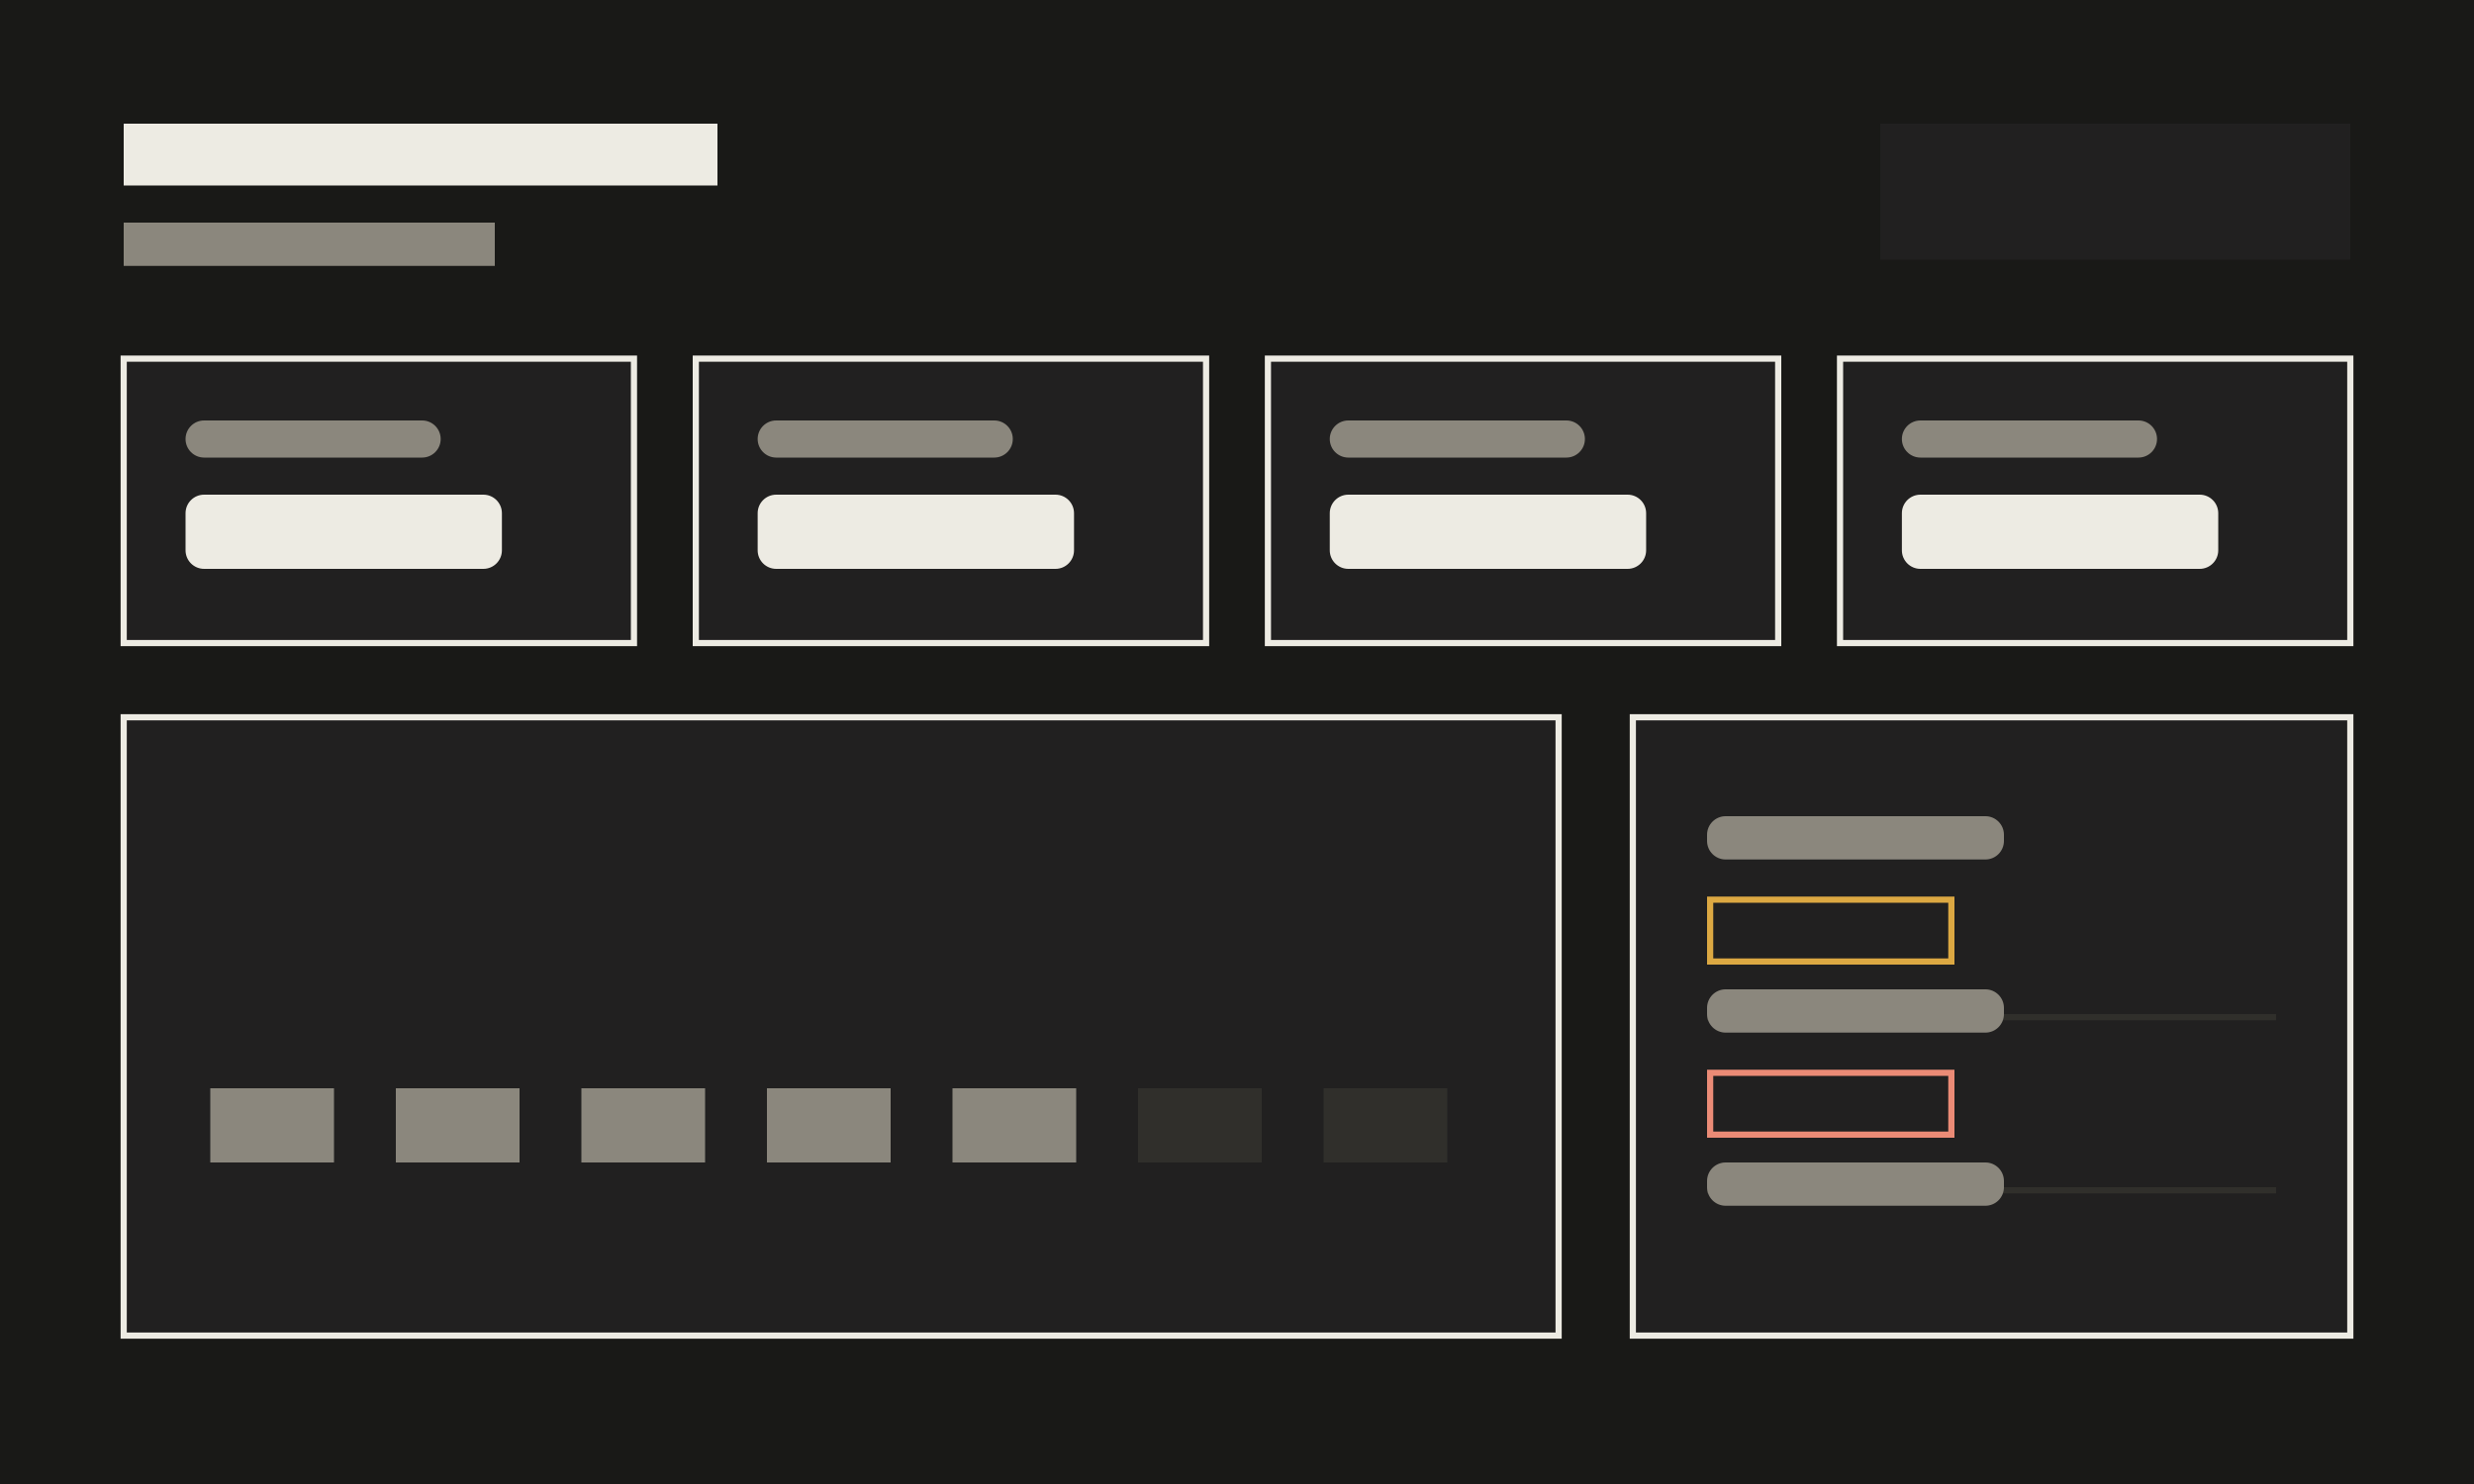
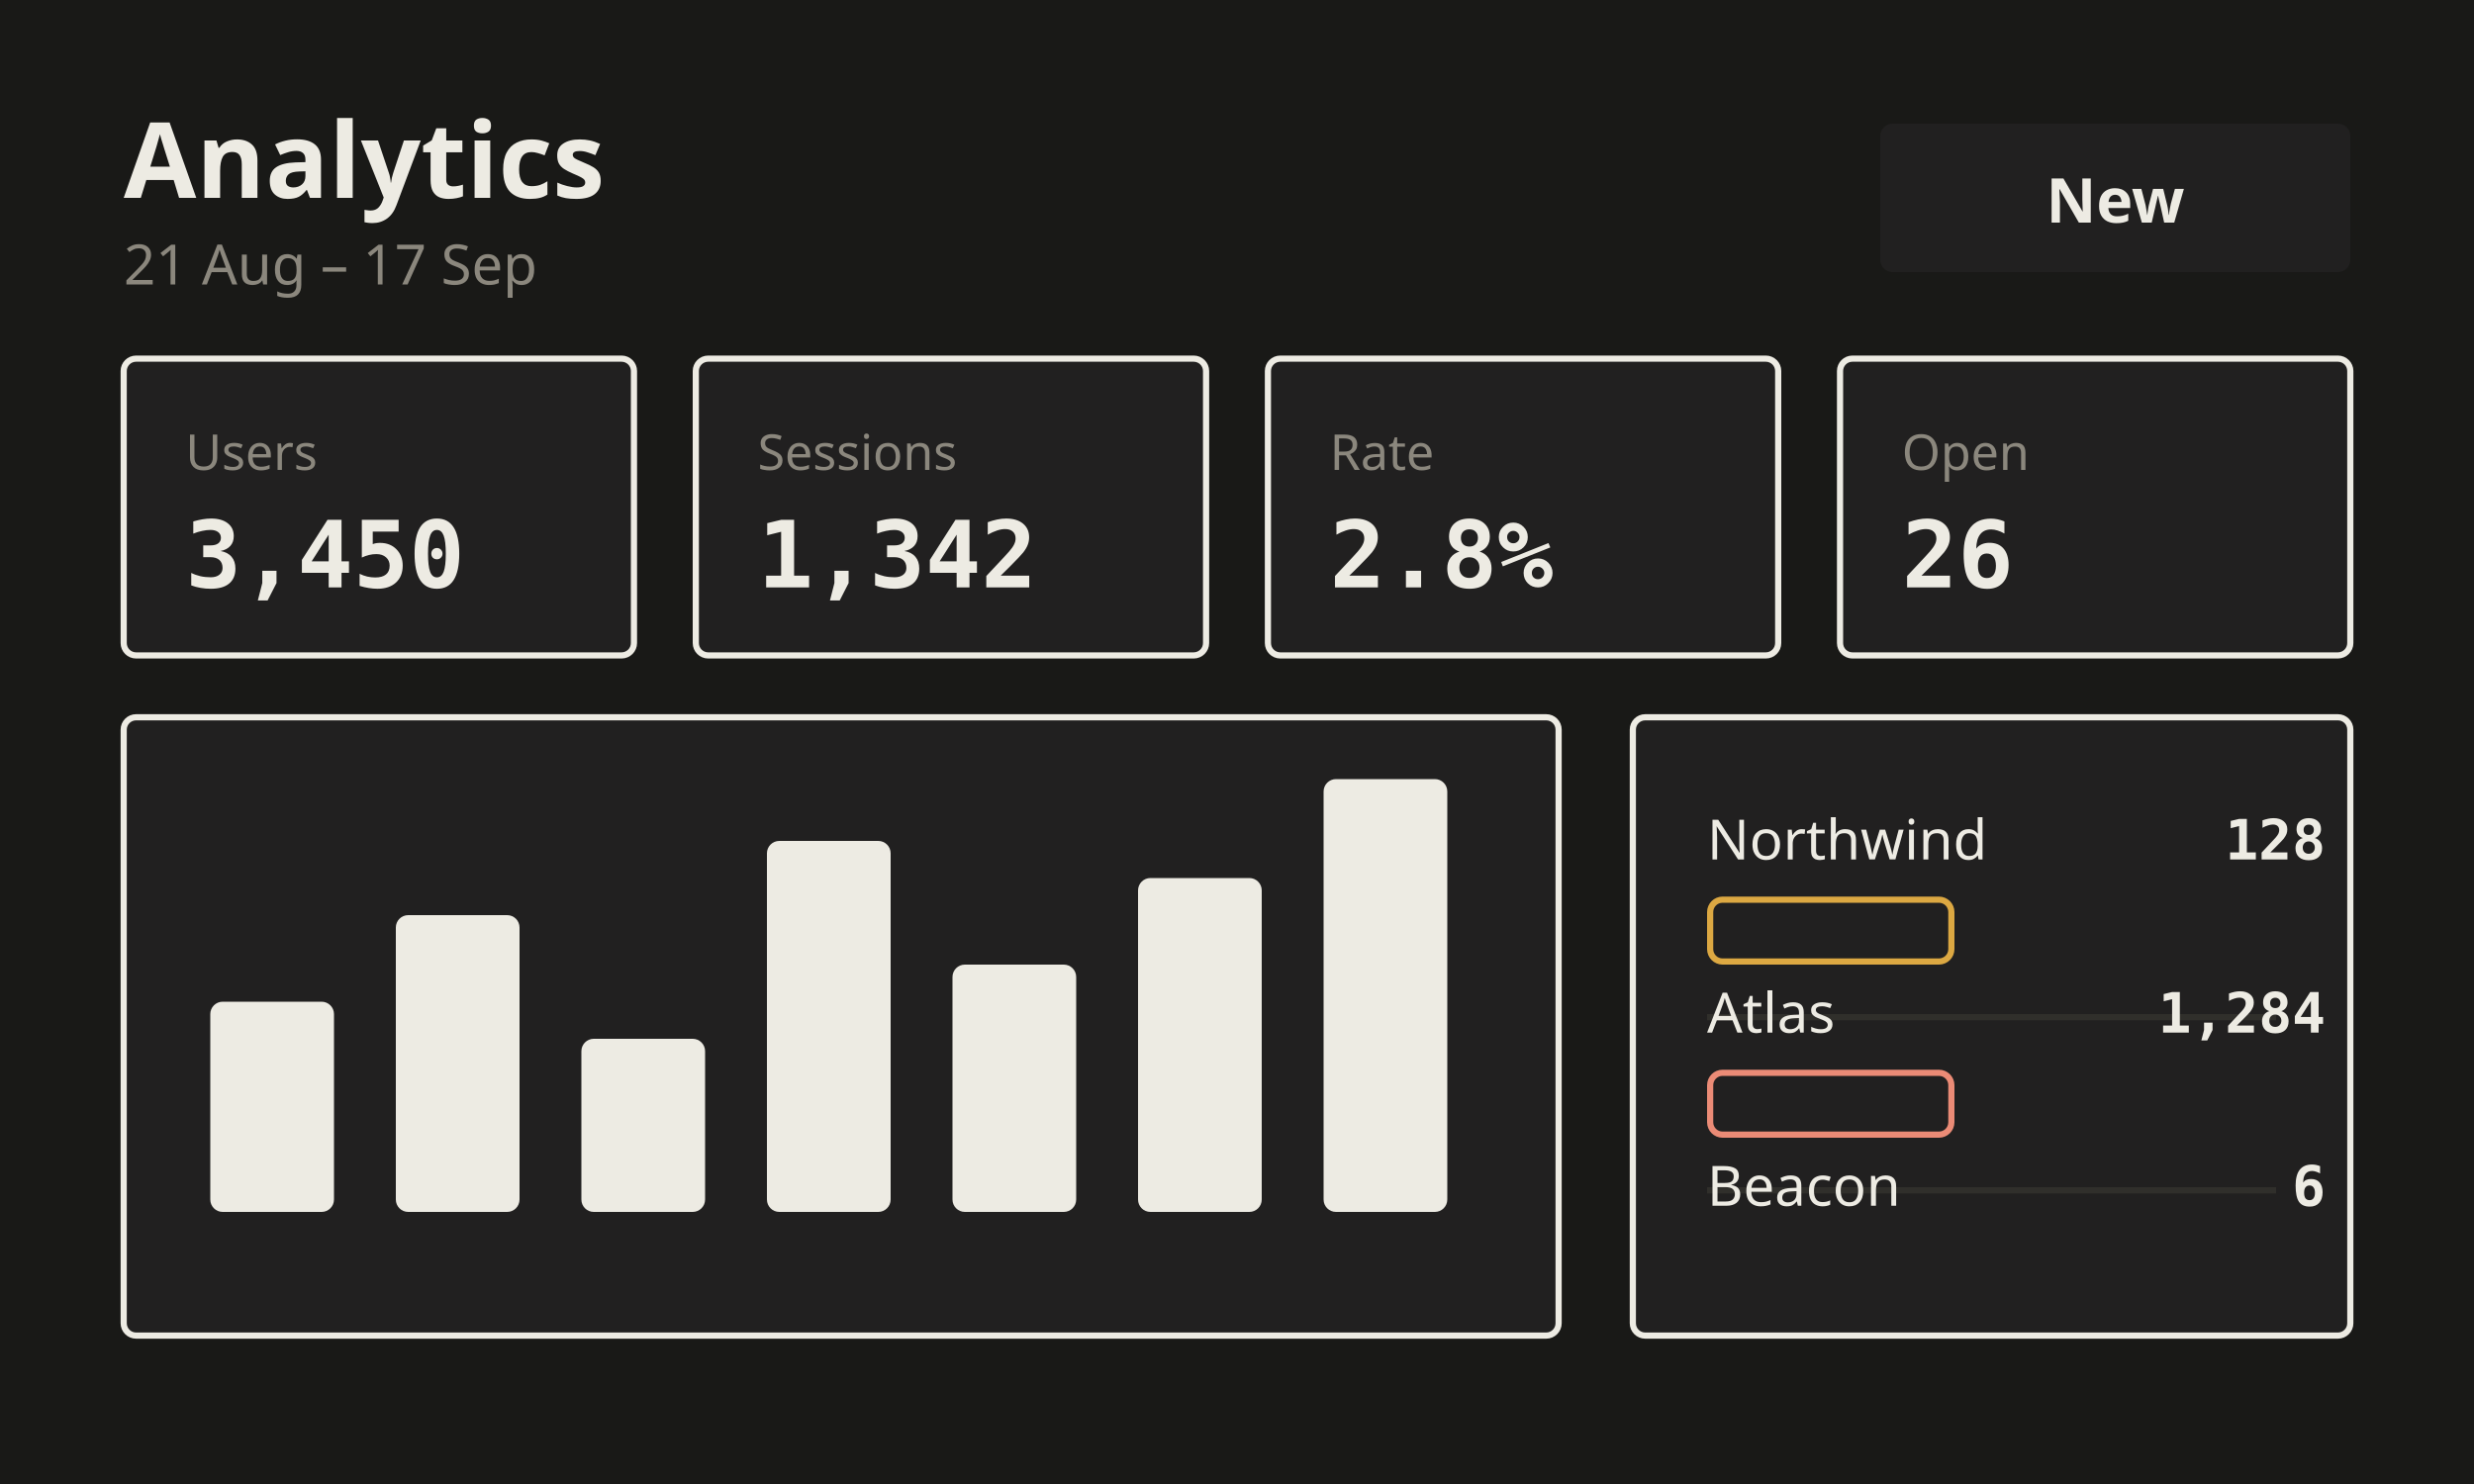
<svg xmlns="http://www.w3.org/2000/svg" viewBox="0 0 400 240" width="400" height="240" role="img" aria-label="Preview">
  <rect x="0" y="0" width="400" height="240" rx="0" fill="#191917" />
-   <rect x="20" y="20" width="96" height="10" rx="0" fill="#EDEBE3" />
-   <rect x="20" y="36" width="60" height="7" rx="0" fill="#8B877D" />
-   <rect x="304" y="20" width="76" height="22" rx="0" fill="#212020" />
-   <rect x="20" y="58" width="82.5" height="46" rx="0" fill="#212020" stroke="#EDEBE3" stroke-width="1" />
-   <rect x="30" y="68" width="41.25" height="6" rx="3" fill="#8B877D" />
-   <rect x="30" y="80" width="51.15" height="12" rx="3" fill="#EDEBE3" />
-   <rect x="112.5" y="58" width="82.5" height="46" rx="0" fill="#212020" stroke="#EDEBE3" stroke-width="1" />
-   <rect x="122.5" y="68" width="41.25" height="6" rx="3" fill="#8B877D" />
-   <rect x="122.5" y="80" width="51.15" height="12" rx="3" fill="#EDEBE3" />
-   <rect x="205" y="58" width="82.5" height="46" rx="0" fill="#212020" stroke="#EDEBE3" stroke-width="1" />
-   <rect x="215" y="68" width="41.25" height="6" rx="3" fill="#8B877D" />
-   <rect x="215" y="80" width="51.15" height="12" rx="3" fill="#EDEBE3" />
-   <rect x="297.5" y="58" width="82.5" height="46" rx="0" fill="#212020" stroke="#EDEBE3" stroke-width="1" />
-   <rect x="307.5" y="68" width="41.25" height="6" rx="3" fill="#8B877D" />
-   <rect x="307.5" y="80" width="51.15" height="12" rx="3" fill="#EDEBE3" />
-   <rect x="20" y="116" width="232" height="100" rx="0" fill="#212020" stroke="#EDEBE3" stroke-width="1" />
-   <rect x="34" y="176" width="20" height="12" rx="0" fill="#8B877D" />
-   <rect x="64" y="176" width="20" height="12" rx="0" fill="#8B877D" />
-   <rect x="94" y="176" width="20" height="12" rx="0" fill="#8B877D" />
-   <rect x="124" y="176" width="20" height="12" rx="0" fill="#8B877D" />
-   <rect x="154" y="176" width="20" height="12" rx="0" fill="#8B877D" />
-   <rect x="184" y="176" width="20" height="12" rx="0" fill="#302F2B" />
-   <rect x="214" y="176" width="20" height="12" rx="0" fill="#302F2B" />
-   <rect x="264" y="116" width="116" height="100" rx="0" fill="#212020" stroke="#EDEBE3" stroke-width="1" />
-   <rect x="276" y="132" width="48" height="7" rx="3" fill="#8B877D" />
-   <rect x="276.5" y="145.5" width="39" height="10" rx="0" fill="none" stroke="#DCA842" stroke-width="1" />
+   <text x="20" y="32" fill="#EDEBE3" font-size="17" font-family="sans-serif" font-weight="700" text-anchor="start">Analytics</text>
+   <text x="20" y="46" fill="#8B877D" font-size="9" font-family="sans-serif" font-weight="400" text-anchor="start">21 Aug – 17 Sep</text>
+   <rect x="304" y="20" width="76" height="24" rx="2" fill="#212020" />
+   <text x="342" y="36" fill="#EDEBE3" font-size="10" font-family="sans-serif" font-weight="600" text-anchor="middle">New</text>
+   <rect x="20" y="58" width="82.5" height="48" rx="2" fill="#212020" stroke="#EDEBE3" stroke-width="1" />
+   <text x="30" y="76" fill="#8B877D" font-size="8" font-family="sans-serif" font-weight="400" text-anchor="start">Users</text>
+   <text x="30" y="95" fill="#EDEBE3" font-size="15" font-family="monospace" font-weight="700" text-anchor="start">3,450</text>
+   <rect x="112.5" y="58" width="82.5" height="48" rx="2" fill="#212020" stroke="#EDEBE3" stroke-width="1" />
+   <text x="122.5" y="76" fill="#8B877D" font-size="8" font-family="sans-serif" font-weight="400" text-anchor="start">Sessions</text>
+   <text x="122.5" y="95" fill="#EDEBE3" font-size="15" font-family="monospace" font-weight="700" text-anchor="start">1,342</text>
+   <rect x="205" y="58" width="82.5" height="48" rx="2" fill="#212020" stroke="#EDEBE3" stroke-width="1" />
+   <text x="215" y="76" fill="#8B877D" font-size="8" font-family="sans-serif" font-weight="400" text-anchor="start">Rate</text>
+   <text x="215" y="95" fill="#EDEBE3" font-size="15" font-family="monospace" font-weight="700" text-anchor="start">2.8%</text>
+   <rect x="297.5" y="58" width="82.5" height="48" rx="2" fill="#212020" stroke="#EDEBE3" stroke-width="1" />
+   <text x="307.5" y="76" fill="#8B877D" font-size="8" font-family="sans-serif" font-weight="400" text-anchor="start">Open</text>
+   <text x="307.5" y="95" fill="#EDEBE3" font-size="15" font-family="monospace" font-weight="700" text-anchor="start">26</text>
+   <rect x="20" y="116" width="232" height="100" rx="2" fill="#212020" stroke="#EDEBE3" stroke-width="1" />
+   <rect x="34" y="162" width="20" height="34" rx="2" fill="#EDEBE3" />
+   <rect x="64" y="148" width="20" height="48" rx="2" fill="#EDEBE3" />
+   <rect x="94" y="168" width="20" height="28" rx="2" fill="#EDEBE3" />
+   <rect x="124" y="136" width="20" height="60" rx="2" fill="#EDEBE3" />
+   <rect x="154" y="156" width="20" height="40" rx="2" fill="#EDEBE3" />
+   <rect x="184" y="142" width="20" height="54" rx="2" fill="#EDEBE3" />
+   <rect x="214" y="126" width="20" height="70" rx="2" fill="#EDEBE3" />
+   <rect x="264" y="116" width="116" height="100" rx="2" fill="#212020" stroke="#EDEBE3" stroke-width="1" />
+   <text x="276" y="139" fill="#EDEBE3" font-size="9" font-family="sans-serif" font-weight="400" text-anchor="start">Northwind</text>
+   <text x="376" y="139" fill="#EDEBE3" font-size="9" font-family="monospace" font-weight="600" text-anchor="end">128</text>
+   <rect x="276.5" y="145.5" width="39" height="10" rx="2" fill="none" stroke="#DCA842" stroke-width="1" />
  <rect x="276" y="164" width="92" height="1" rx="0" fill="#302F2B" />
-   <rect x="276" y="160" width="48" height="7" rx="3" fill="#8B877D" />
-   <rect x="276.5" y="173.5" width="39" height="10" rx="0" fill="none" stroke="#EB8B76" stroke-width="1" />
+   <text x="276" y="167" fill="#EDEBE3" font-size="9" font-family="sans-serif" font-weight="400" text-anchor="start">Atlas</text>
+   <text x="376" y="167" fill="#EDEBE3" font-size="9" font-family="monospace" font-weight="600" text-anchor="end">1,284</text>
+   <rect x="276.5" y="173.5" width="39" height="10" rx="2" fill="none" stroke="#EB8B76" stroke-width="1" />
  <rect x="276" y="192" width="92" height="1" rx="0" fill="#302F2B" />
-   <rect x="276" y="188" width="48" height="7" rx="3" fill="#8B877D" />
+   <text x="276" y="195" fill="#EDEBE3" font-size="9" font-family="sans-serif" font-weight="400" text-anchor="start">Beacon</text>
+   <text x="376" y="195" fill="#EDEBE3" font-size="9" font-family="monospace" font-weight="600" text-anchor="end">6</text>
</svg>
